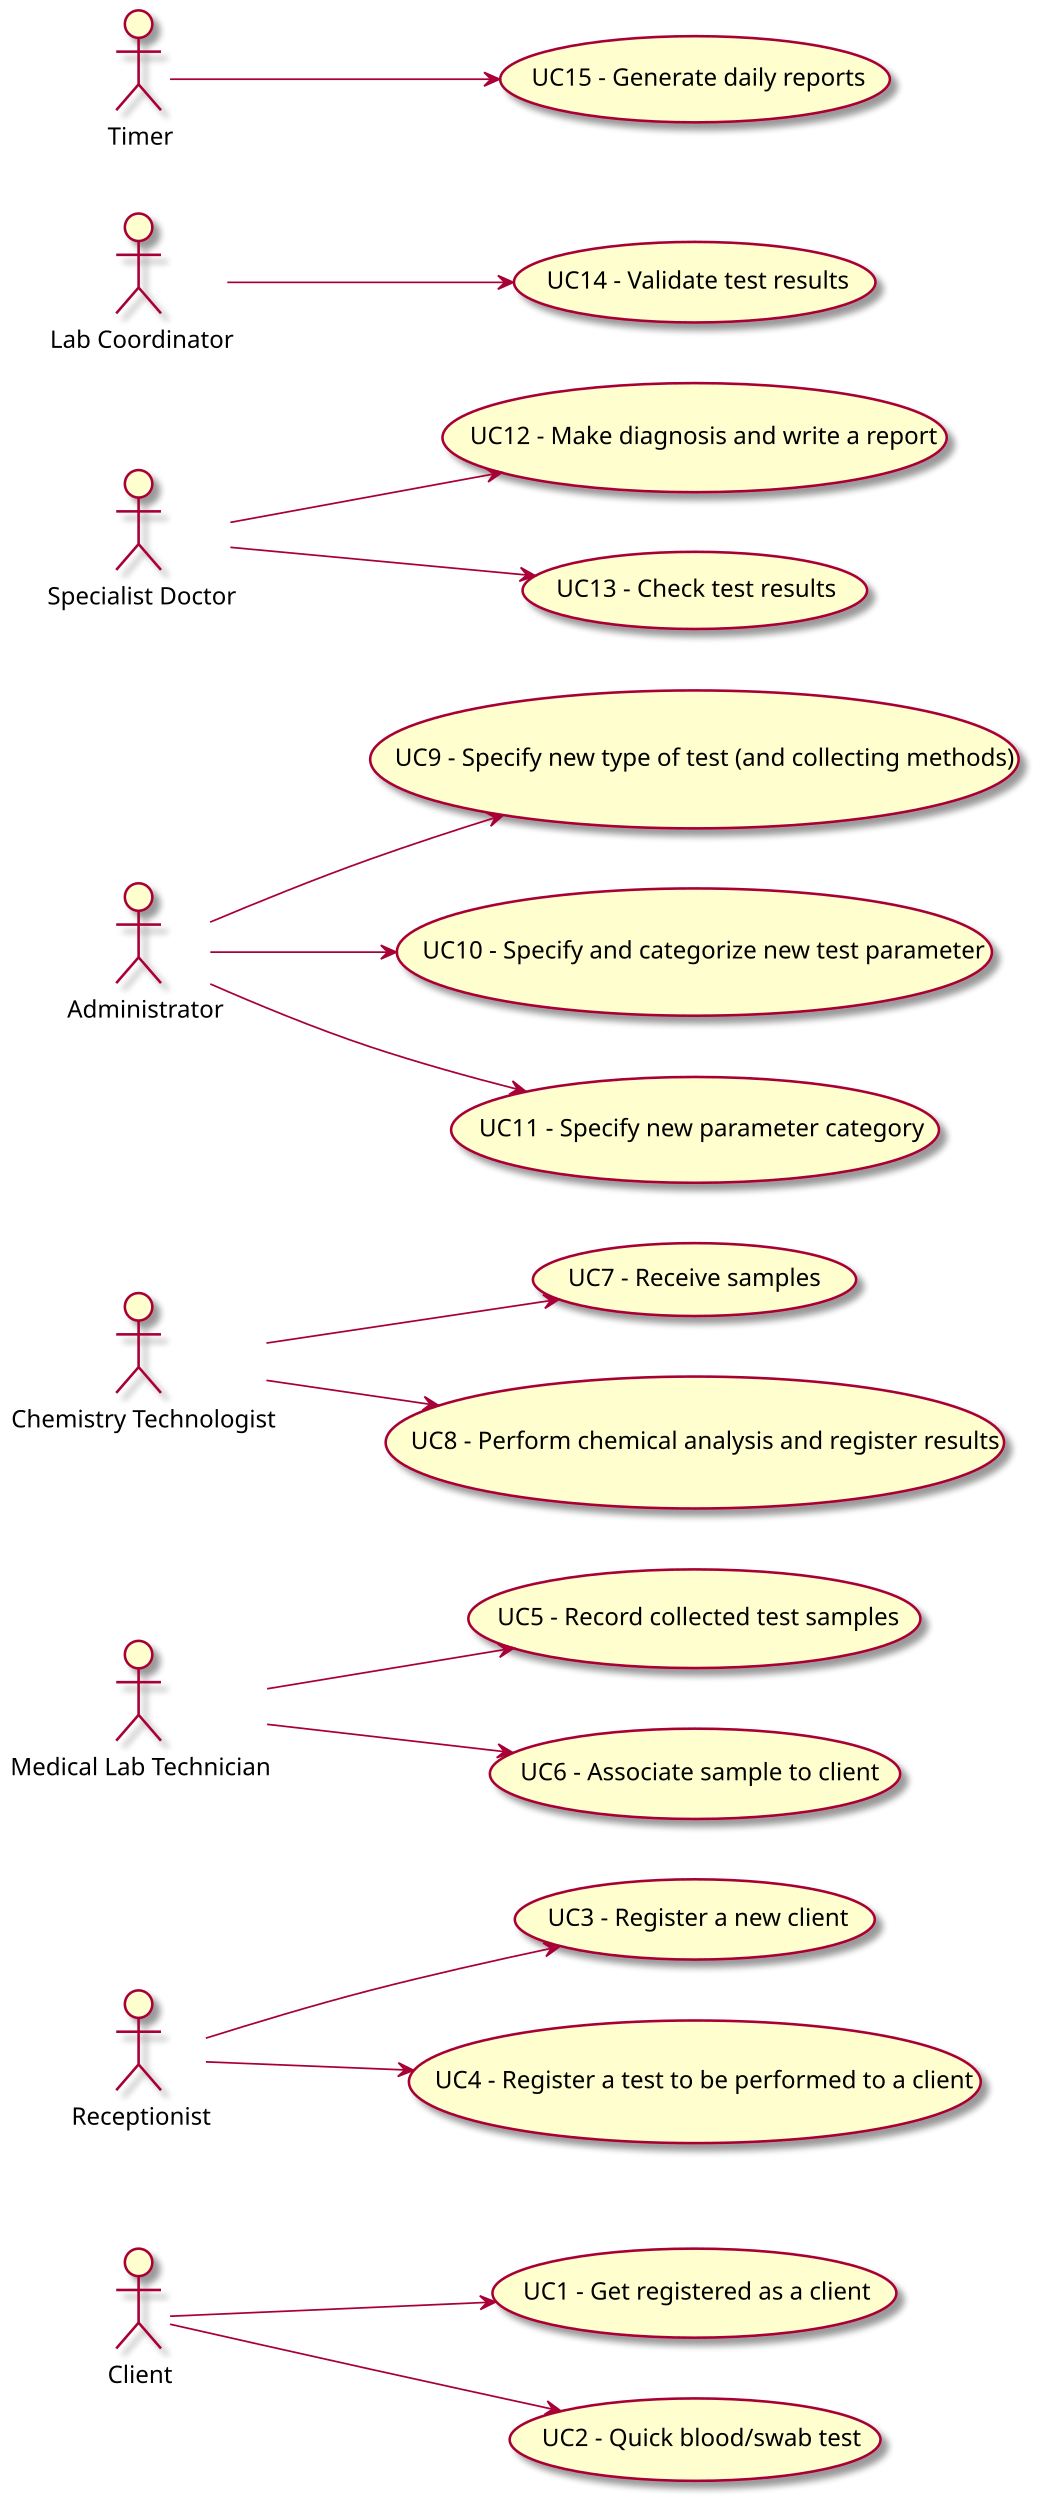
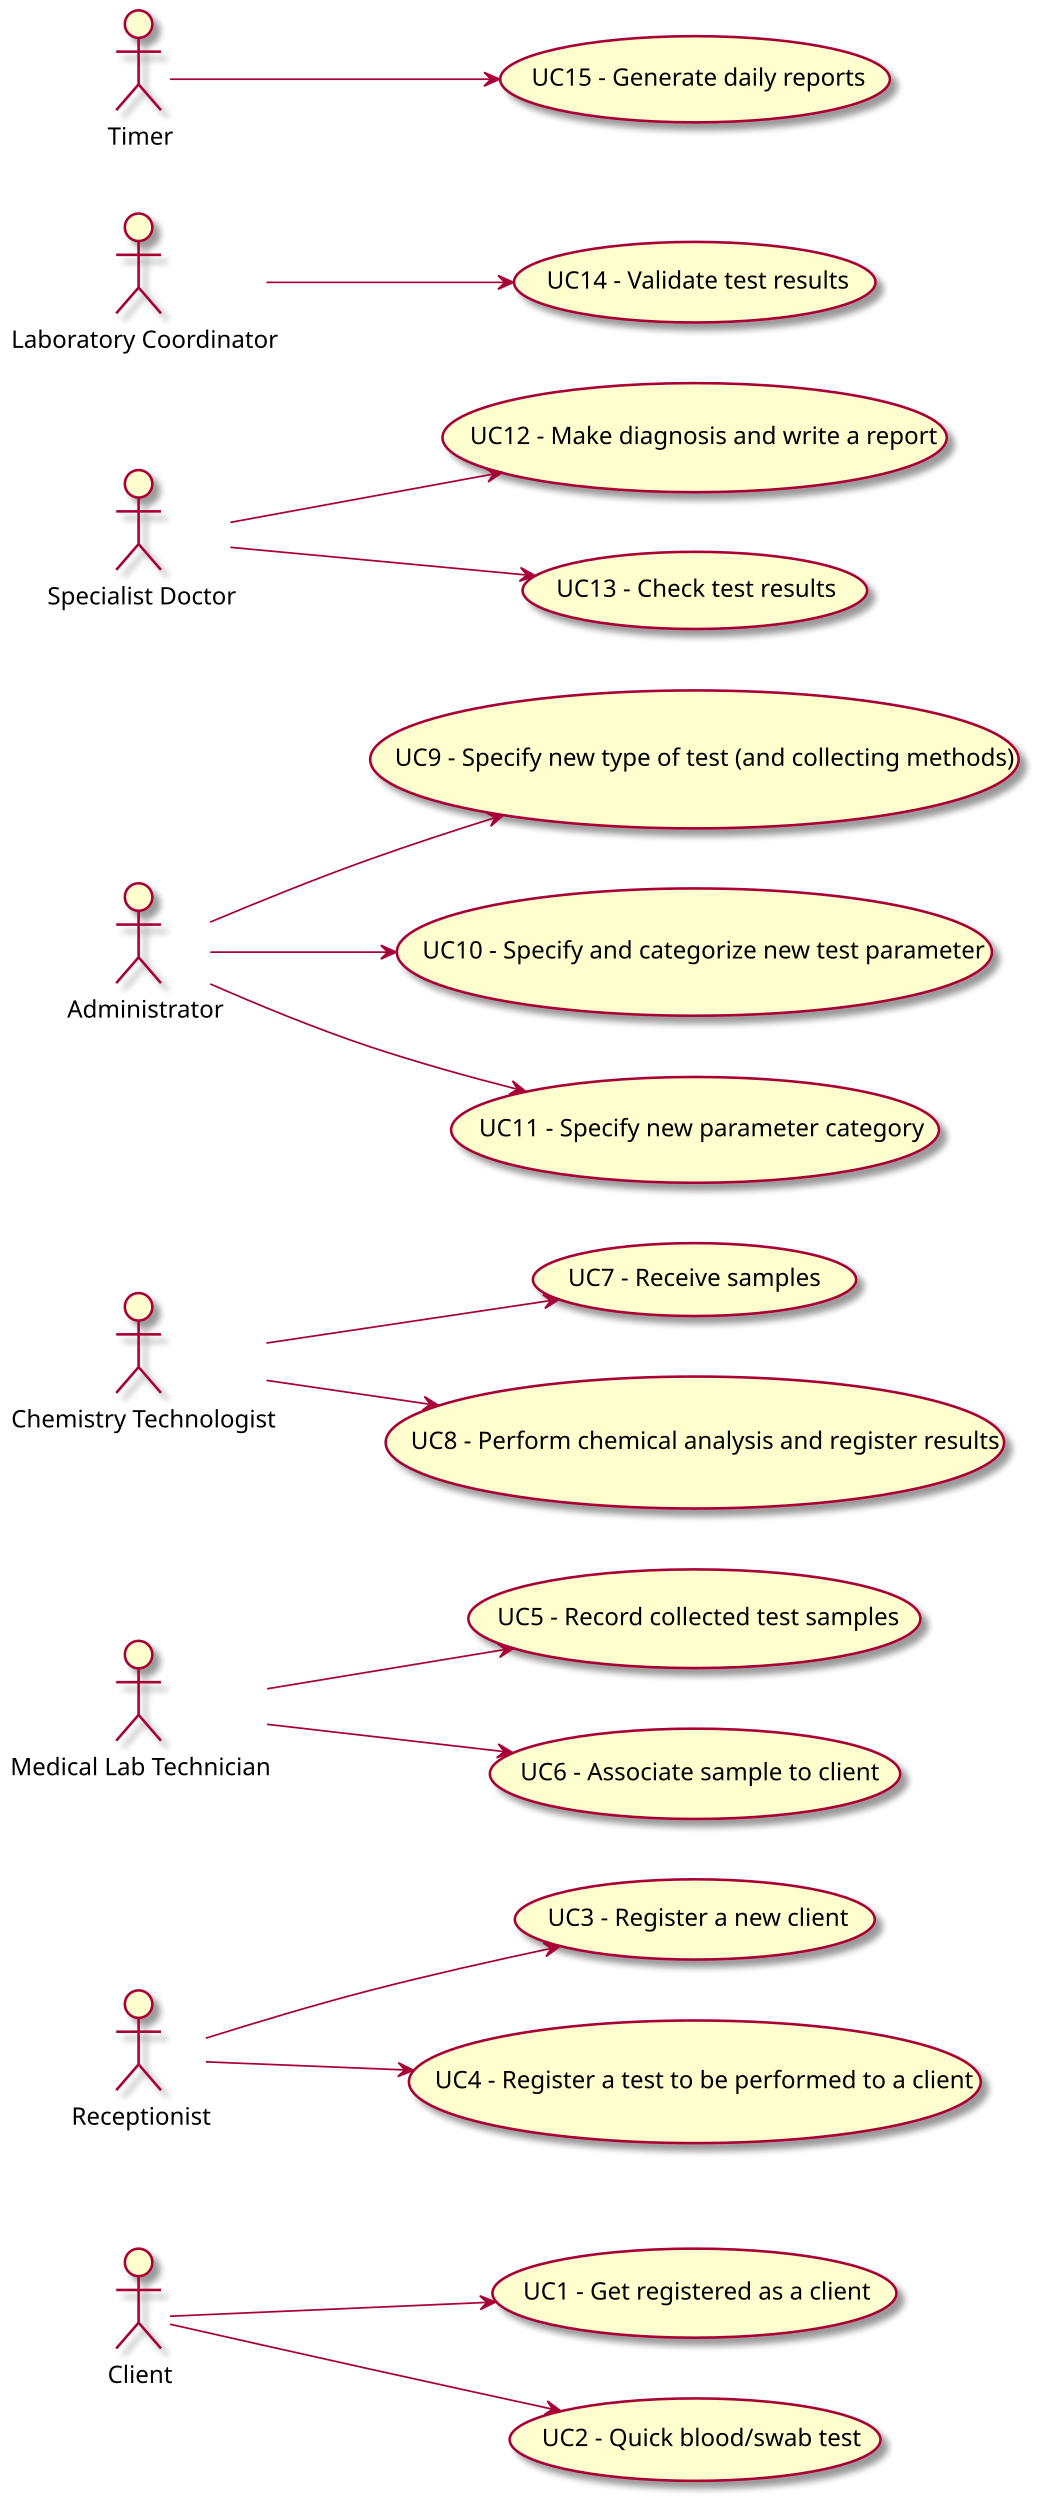
<svg xmlns="http://www.w3.org/2000/svg" contentScriptType="application/ecmascript" contentStyleType="text/css" height="1452px" preserveAspectRatio="none" style="width:603px;height:1452px;" version="1.1" viewBox="0 0 603 1452" width="603px" zoomAndPan="magnify">
  <defs>
-     <filter height="300%" id="f1o9rl6cydbxe" width="300%" x="-1" y="-1">
+     <filter height="300%" id="f5t1p8uzumjbu" width="300%" x="-1" y="-1">
      <feGaussianBlur result="blurOut" stdDeviation="2.0" />
      <feColorMatrix in="blurOut" result="blurOut2" type="matrix" values="0 0 0 0 0 0 0 0 0 0 0 0 0 0 0 0 0 0 .4 0" />
      <feOffset dx="4.0" dy="4.0" in="blurOut2" result="blurOut3" />
      <feBlend in="SourceGraphic" in2="blurOut3" mode="normal" />
    </filter>
  </defs>
  <g>
-     <ellipse cx="403.317" cy="1331.863" fill="#FEFECE" filter="url(#f1o9rl6cydbxe)" rx="117.317" ry="25.863" style="stroke:#A80036;stroke-width:1.5;" />
+     <ellipse cx="403.317" cy="1331.863" fill="#FEFECE" filter="url(#f5t1p8uzumjbu)" rx="117.317" ry="25.863" style="stroke:#A80036;stroke-width:1.5;" />
    <text fill="#000000" font-family="sans-serif" font-size="14" lengthAdjust="spacing" textLength="199" x="303.817" y="1335.592">UC1 - Get registered as a client</text>
-     <ellipse cx="403.705" cy="1416.941" fill="#FEFECE" filter="url(#f1o9rl6cydbxe)" rx="107.705" ry="23.941" style="stroke:#A80036;stroke-width:1.5;" />
+     <ellipse cx="403.705" cy="1416.941" fill="#FEFECE" filter="url(#f5t1p8uzumjbu)" rx="107.705" ry="23.941" style="stroke:#A80036;stroke-width:1.5;" />
    <text fill="#000000" font-family="sans-serif" font-size="14" lengthAdjust="spacing" textLength="178" x="314.705" y="1420.669">UC2 - Quick blood/swab test</text>
-     <ellipse cx="403.54" cy="1114.808" fill="#FEFECE" filter="url(#f1o9rl6cydbxe)" rx="104.54" ry="23.308" style="stroke:#A80036;stroke-width:1.5;" />
+     <ellipse cx="403.54" cy="1114.808" fill="#FEFECE" filter="url(#f5t1p8uzumjbu)" rx="104.54" ry="23.308" style="stroke:#A80036;stroke-width:1.5;" />
    <text fill="#000000" font-family="sans-serif" font-size="14" lengthAdjust="spacing" textLength="171" x="318.04" y="1118.536">UC3 - Register a new client</text>
-     <ellipse cx="403.555" cy="1209.111" fill="#FEFECE" filter="url(#f1o9rl6cydbxe)" rx="166.055" ry="35.611" style="stroke:#A80036;stroke-width:1.5;" />
+     <ellipse cx="403.555" cy="1209.111" fill="#FEFECE" filter="url(#f5t1p8uzumjbu)" rx="166.055" ry="35.611" style="stroke:#A80036;stroke-width:1.5;" />
    <text fill="#000000" font-family="sans-serif" font-size="14" lengthAdjust="spacing" textLength="302" x="252.555" y="1212.84">UC4 - Register a test to be performed to a client</text>
-     <ellipse cx="403.29" cy="940.158" fill="#FEFECE" filter="url(#f1o9rl6cydbxe)" rx="131.29" ry="28.658" style="stroke:#A80036;stroke-width:1.5;" />
+     <ellipse cx="403.29" cy="940.158" fill="#FEFECE" filter="url(#f5t1p8uzumjbu)" rx="131.29" ry="28.658" style="stroke:#A80036;stroke-width:1.5;" />
    <text fill="#000000" font-family="sans-serif" font-size="14" lengthAdjust="spacing" textLength="229" x="288.79" y="943.886">UC5 - Record collected test samples</text>
-     <ellipse cx="403.665" cy="1030.233" fill="#FEFECE" filter="url(#f1o9rl6cydbxe)" rx="119.165" ry="26.233" style="stroke:#A80036;stroke-width:1.5;" />
+     <ellipse cx="403.665" cy="1030.233" fill="#FEFECE" filter="url(#f5t1p8uzumjbu)" rx="119.165" ry="26.233" style="stroke:#A80036;stroke-width:1.5;" />
    <text fill="#000000" font-family="sans-serif" font-size="14" lengthAdjust="spacing" textLength="203" x="302.165" y="1033.961">UC6 - Associate sample to client</text>
-     <ellipse cx="403.375" cy="743.175" fill="#FEFECE" filter="url(#f1o9rl6cydbxe)" rx="93.875" ry="21.175" style="stroke:#A80036;stroke-width:1.5;" />
+     <ellipse cx="403.375" cy="743.175" fill="#FEFECE" filter="url(#f5t1p8uzumjbu)" rx="93.875" ry="21.175" style="stroke:#A80036;stroke-width:1.5;" />
    <text fill="#000000" font-family="sans-serif" font-size="14" lengthAdjust="spacing" textLength="147" x="329.875" y="746.904">UC7 - Receive samples</text>
-     <ellipse cx="403.576" cy="837.815" fill="#FEFECE" filter="url(#f1o9rl6cydbxe)" rx="179.576" ry="38.315" style="stroke:#A80036;stroke-width:1.5;" />
+     <ellipse cx="403.576" cy="837.815" fill="#FEFECE" filter="url(#f5t1p8uzumjbu)" rx="179.576" ry="38.315" style="stroke:#A80036;stroke-width:1.5;" />
    <text fill="#000000" font-family="sans-serif" font-size="14" lengthAdjust="spacing" textLength="330" x="238.576" y="841.544">UC8 - Perform chemical analysis and register results</text>
-     <ellipse cx="403.305" cy="441.061" fill="#FEFECE" filter="url(#f1o9rl6cydbxe)" rx="188.305" ry="40.061" style="stroke:#A80036;stroke-width:1.5;" />
+     <ellipse cx="403.305" cy="441.061" fill="#FEFECE" filter="url(#f5t1p8uzumjbu)" rx="188.305" ry="40.061" style="stroke:#A80036;stroke-width:1.5;" />
    <text fill="#000000" font-family="sans-serif" font-size="14" lengthAdjust="spacing" textLength="348" x="229.305" y="444.79">UC9 - Specify new type of test (and collecting methods)</text>
-     <ellipse cx="403.306" cy="552.961" fill="#FEFECE" filter="url(#f1o9rl6cydbxe)" rx="172.806" ry="36.961" style="stroke:#A80036;stroke-width:1.5;" />
+     <ellipse cx="403.306" cy="552.961" fill="#FEFECE" filter="url(#f5t1p8uzumjbu)" rx="172.806" ry="36.961" style="stroke:#A80036;stroke-width:1.5;" />
    <text fill="#000000" font-family="sans-serif" font-size="14" lengthAdjust="spacing" textLength="316" x="245.306" y="556.69">UC10 - Specify and categorize new test parameter</text>
-     <ellipse cx="403.673" cy="656.235" fill="#FEFECE" filter="url(#f1o9rl6cydbxe)" rx="141.673" ry="30.735" style="stroke:#A80036;stroke-width:1.5;" />
+     <ellipse cx="403.673" cy="656.235" fill="#FEFECE" filter="url(#f5t1p8uzumjbu)" rx="141.673" ry="30.735" style="stroke:#A80036;stroke-width:1.5;" />
    <text fill="#000000" font-family="sans-serif" font-size="14" lengthAdjust="spacing" textLength="251" x="278.173" y="659.963">UC11 - Specify new parameter category</text>
-     <ellipse cx="403.423" cy="254.185" fill="#FEFECE" filter="url(#f1o9rl6cydbxe)" rx="146.423" ry="31.685" style="stroke:#A80036;stroke-width:1.5;" />
+     <ellipse cx="403.423" cy="254.185" fill="#FEFECE" filter="url(#f5t1p8uzumjbu)" rx="146.423" ry="31.685" style="stroke:#A80036;stroke-width:1.5;" />
    <text fill="#000000" font-family="sans-serif" font-size="14" lengthAdjust="spacing" textLength="261" x="272.923" y="257.913">UC12 - Make diagnosis and write a report</text>
-     <ellipse cx="403.558" cy="342.912" fill="#FEFECE" filter="url(#f1o9rl6cydbxe)" rx="100.058" ry="22.412" style="stroke:#A80036;stroke-width:1.5;" />
+     <ellipse cx="403.558" cy="342.912" fill="#FEFECE" filter="url(#f5t1p8uzumjbu)" rx="100.058" ry="22.412" style="stroke:#A80036;stroke-width:1.5;" />
    <text fill="#000000" font-family="sans-serif" font-size="14" lengthAdjust="spacing" textLength="161" x="323.058" y="346.64">UC13 - Check test results</text>
-     <ellipse cx="403.49" cy="163.898" fill="#FEFECE" filter="url(#f1o9rl6cydbxe)" rx="104.99" ry="23.398" style="stroke:#A80036;stroke-width:1.5;" />
+     <ellipse cx="403.49" cy="163.898" fill="#FEFECE" filter="url(#f5t1p8uzumjbu)" rx="104.99" ry="23.398" style="stroke:#A80036;stroke-width:1.5;" />
    <text fill="#000000" font-family="sans-serif" font-size="14" lengthAdjust="spacing" textLength="172" x="317.49" y="167.627">UC14 - Validate test results</text>
-     <ellipse cx="403.677" cy="46.035" fill="#FEFECE" filter="url(#f1o9rl6cydbxe)" rx="113.177" ry="25.035" style="stroke:#A80036;stroke-width:1.5;" />
+     <ellipse cx="403.677" cy="46.035" fill="#FEFECE" filter="url(#f5t1p8uzumjbu)" rx="113.177" ry="25.035" style="stroke:#A80036;stroke-width:1.5;" />
    <text fill="#000000" font-family="sans-serif" font-size="14" lengthAdjust="spacing" textLength="190" x="308.677" y="49.764">UC15 - Generate daily reports</text>
-     <ellipse cx="80.5" cy="1314" fill="#FEFECE" filter="url(#f1o9rl6cydbxe)" rx="8" ry="8" style="stroke:#A80036;stroke-width:1.5;" />
-     <path d="M80.5,1322 L80.5,1349 M67.5,1330 L93.5,1330 M80.5,1349 L67.5,1364 M80.5,1349 L93.5,1364 " fill="none" filter="url(#f1o9rl6cydbxe)" style="stroke:#A80036;stroke-width:1.5;" />
+     <ellipse cx="80.5" cy="1314" fill="#FEFECE" filter="url(#f5t1p8uzumjbu)" rx="8" ry="8" style="stroke:#A80036;stroke-width:1.5;" />
+     <path d="M80.5,1322 L80.5,1349 M67.5,1330 L93.5,1330 M80.5,1349 L67.5,1364 M80.5,1349 L93.5,1364 " fill="none" filter="url(#f5t1p8uzumjbu)" style="stroke:#A80036;stroke-width:1.5;" />
    <text fill="#000000" font-family="sans-serif" font-size="14" lengthAdjust="spacing" textLength="36" x="62.5" y="1384.033">Client</text>
-     <ellipse cx="80.5" cy="1164" fill="#FEFECE" filter="url(#f1o9rl6cydbxe)" rx="8" ry="8" style="stroke:#A80036;stroke-width:1.5;" />
-     <path d="M80.5,1172 L80.5,1199 M67.5,1180 L93.5,1180 M80.5,1199 L67.5,1214 M80.5,1199 L93.5,1214 " fill="none" filter="url(#f1o9rl6cydbxe)" style="stroke:#A80036;stroke-width:1.5;" />
+     <ellipse cx="80.5" cy="1164" fill="#FEFECE" filter="url(#f5t1p8uzumjbu)" rx="8" ry="8" style="stroke:#A80036;stroke-width:1.5;" />
+     <path d="M80.5,1172 L80.5,1199 M67.5,1180 L93.5,1180 M80.5,1199 L67.5,1214 M80.5,1199 L93.5,1214 " fill="none" filter="url(#f5t1p8uzumjbu)" style="stroke:#A80036;stroke-width:1.5;" />
    <text fill="#000000" font-family="sans-serif" font-size="14" lengthAdjust="spacing" textLength="78" x="41.5" y="1234.033">Receptionist</text>
-     <ellipse cx="80.5" cy="961" fill="#FEFECE" filter="url(#f1o9rl6cydbxe)" rx="8" ry="8" style="stroke:#A80036;stroke-width:1.5;" />
-     <path d="M80.5,969 L80.5,996 M67.5,977 L93.5,977 M80.5,996 L67.5,1011 M80.5,996 L93.5,1011 " fill="none" filter="url(#f1o9rl6cydbxe)" style="stroke:#A80036;stroke-width:1.5;" />
+     <ellipse cx="80.5" cy="961" fill="#FEFECE" filter="url(#f5t1p8uzumjbu)" rx="8" ry="8" style="stroke:#A80036;stroke-width:1.5;" />
+     <path d="M80.5,969 L80.5,996 M67.5,977 L93.5,977 M80.5,996 L67.5,1011 M80.5,996 L93.5,1011 " fill="none" filter="url(#f5t1p8uzumjbu)" style="stroke:#A80036;stroke-width:1.5;" />
    <text fill="#000000" font-family="sans-serif" font-size="14" lengthAdjust="spacing" textLength="149" x="6" y="1031.033">Medical Lab Technician</text>
-     <ellipse cx="80.5" cy="759" fill="#FEFECE" filter="url(#f1o9rl6cydbxe)" rx="8" ry="8" style="stroke:#A80036;stroke-width:1.5;" />
-     <path d="M80.5,767 L80.5,794 M67.5,775 L93.5,775 M80.5,794 L67.5,809 M80.5,794 L93.5,809 " fill="none" filter="url(#f1o9rl6cydbxe)" style="stroke:#A80036;stroke-width:1.5;" />
+     <ellipse cx="80.5" cy="759" fill="#FEFECE" filter="url(#f5t1p8uzumjbu)" rx="8" ry="8" style="stroke:#A80036;stroke-width:1.5;" />
+     <path d="M80.5,767 L80.5,794 M67.5,775 L93.5,775 M80.5,794 L67.5,809 M80.5,794 L93.5,809 " fill="none" filter="url(#f5t1p8uzumjbu)" style="stroke:#A80036;stroke-width:1.5;" />
    <text fill="#000000" font-family="sans-serif" font-size="14" lengthAdjust="spacing" textLength="148" x="6.5" y="829.033">Chemistry Technologist</text>
-     <ellipse cx="80.5" cy="281" fill="#FEFECE" filter="url(#f1o9rl6cydbxe)" rx="8" ry="8" style="stroke:#A80036;stroke-width:1.5;" />
-     <path d="M80.5,289 L80.5,316 M67.5,297 L93.5,297 M80.5,316 L67.5,331 M80.5,316 L93.5,331 " fill="none" filter="url(#f1o9rl6cydbxe)" style="stroke:#A80036;stroke-width:1.5;" />
+     <ellipse cx="80.5" cy="281" fill="#FEFECE" filter="url(#f5t1p8uzumjbu)" rx="8" ry="8" style="stroke:#A80036;stroke-width:1.5;" />
+     <path d="M80.5,289 L80.5,316 M67.5,297 L93.5,297 M80.5,316 L67.5,331 M80.5,316 L93.5,331 " fill="none" filter="url(#f5t1p8uzumjbu)" style="stroke:#A80036;stroke-width:1.5;" />
    <text fill="#000000" font-family="sans-serif" font-size="14" lengthAdjust="spacing" textLength="106" x="27.5" y="351.033">Specialist Doctor</text>
-     <ellipse cx="80.5" cy="132" fill="#FEFECE" filter="url(#f1o9rl6cydbxe)" rx="8" ry="8" style="stroke:#A80036;stroke-width:1.5;" />
-     <path d="M80.5,140 L80.5,167 M67.5,148 L93.5,148 M80.5,167 L67.5,182 M80.5,167 L93.5,182 " fill="none" filter="url(#f1o9rl6cydbxe)" style="stroke:#A80036;stroke-width:1.5;" />
-     <text fill="#000000" font-family="sans-serif" font-size="14" lengthAdjust="spacing" textLength="103" x="29" y="202.033">Lab Coordinator</text>
-     <ellipse cx="80.5" cy="521" fill="#FEFECE" filter="url(#f1o9rl6cydbxe)" rx="8" ry="8" style="stroke:#A80036;stroke-width:1.5;" />
-     <path d="M80.5,529 L80.5,556 M67.5,537 L93.5,537 M80.5,556 L67.5,571 M80.5,556 L93.5,571 " fill="none" filter="url(#f1o9rl6cydbxe)" style="stroke:#A80036;stroke-width:1.5;" />
+     <ellipse cx="80.5" cy="132" fill="#FEFECE" filter="url(#f5t1p8uzumjbu)" rx="8" ry="8" style="stroke:#A80036;stroke-width:1.5;" />
+     <path d="M80.5,140 L80.5,167 M67.5,148 L93.5,148 M80.5,167 L67.5,182 M80.5,167 L93.5,182 " fill="none" filter="url(#f5t1p8uzumjbu)" style="stroke:#A80036;stroke-width:1.5;" />
+     <text fill="#000000" font-family="sans-serif" font-size="14" lengthAdjust="spacing" textLength="148" x="6.5" y="202.033">Laboratory Coordinator</text>
+     <ellipse cx="80.5" cy="521" fill="#FEFECE" filter="url(#f5t1p8uzumjbu)" rx="8" ry="8" style="stroke:#A80036;stroke-width:1.5;" />
+     <path d="M80.5,529 L80.5,556 M67.5,537 L93.5,537 M80.5,556 L67.5,571 M80.5,556 L93.5,571 " fill="none" filter="url(#f5t1p8uzumjbu)" style="stroke:#A80036;stroke-width:1.5;" />
    <text fill="#000000" font-family="sans-serif" font-size="14" lengthAdjust="spacing" textLength="83" x="39" y="591.033">Administrator</text>
-     <ellipse cx="80.5" cy="14" fill="#FEFECE" filter="url(#f1o9rl6cydbxe)" rx="8" ry="8" style="stroke:#A80036;stroke-width:1.5;" />
-     <path d="M80.5,22 L80.5,49 M67.5,30 L93.5,30 M80.5,49 L67.5,64 M80.5,49 L93.5,64 " fill="none" filter="url(#f1o9rl6cydbxe)" style="stroke:#A80036;stroke-width:1.5;" />
+     <ellipse cx="80.5" cy="14" fill="#FEFECE" filter="url(#f5t1p8uzumjbu)" rx="8" ry="8" style="stroke:#A80036;stroke-width:1.5;" />
+     <path d="M80.5,22 L80.5,49 M67.5,30 L93.5,30 M80.5,49 L67.5,64 M80.5,49 L93.5,64 " fill="none" filter="url(#f5t1p8uzumjbu)" style="stroke:#A80036;stroke-width:1.5;" />
    <text fill="#000000" font-family="sans-serif" font-size="14" lengthAdjust="spacing" textLength="36" x="62.5" y="84.033">Timer</text>
    <path d="M98.76,1345.25 C133.22,1343.74 213.19,1340.26 282.42,1337.24 " fill="none" id="C-to-UC1" style="stroke:#A80036;stroke-width:1.0;" />
    <polygon fill="#A80036" points="287.81,1337,278.647,1333.389,282.815,1337.214,278.99,1341.382,287.81,1337" style="stroke:#A80036;stroke-width:1.0;" />
    <path d="M98.77,1349.92 C124.21,1355.67 173.25,1366.75 215,1376 C249.58,1383.67 287.78,1392.04 320.62,1399.2 " fill="none" id="C-to-UC2" style="stroke:#A80036;stroke-width:1.0;" />
    <polygon fill="#A80036" points="325.85,1400.34,317.916,1394.505,320.966,1399.269,316.202,1402.319,325.85,1400.34" style="stroke:#A80036;stroke-width:1.0;" />
    <path d="M119.55,1183.76 C146.14,1175.41 182.56,1164.39 215,1156 C249.14,1147.17 287.1,1138.63 319.89,1131.65 " fill="none" id="RCP-to-UC3" style="stroke:#A80036;stroke-width:1.0;" />
    <polygon fill="#A80036" points="325.1,1130.55,315.47,1128.484,320.207,1131.577,317.114,1136.314,325.1,1130.55" style="stroke:#A80036;stroke-width:1.0;" />
    <path d="M119.58,1197.54 C148.93,1198.73 191.71,1200.46 235.16,1202.22 " fill="none" id="RCP-to-UC4" style="stroke:#A80036;stroke-width:1.0;" />
    <polygon fill="#A80036" points="240.19,1202.43,231.37,1198.047,235.195,1202.215,231.026,1206.04,240.19,1202.43" style="stroke:#A80036;stroke-width:1.0;" />
    <path d="M155.14,980.84 C196.13,974.07 247.93,965.52 293.53,957.99 " fill="none" id="MLT-to-UC5" style="stroke:#A80036;stroke-width:1.0;" />
    <polygon fill="#A80036" points="298.48,957.17,288.95,954.686,293.546,957.983,290.25,962.58,298.48,957.17" style="stroke:#A80036;stroke-width:1.0;" />
    <path d="M155.14,1001.49 C195.87,1006.18 247.27,1012.11 292.65,1017.34 " fill="none" id="MLT-to-UC6" style="stroke:#A80036;stroke-width:1.0;" />
    <polygon fill="#A80036" points="297.87,1017.94,289.4,1012.914,292.904,1017.355,288.464,1020.86,297.87,1017.94" style="stroke:#A80036;stroke-width:1.0;" />
    <path d="M154.74,780.05 C203.85,772.7 268.61,763.02 319.61,755.39 " fill="none" id="CT-to-UC7" style="stroke:#A80036;stroke-width:1.0;" />
    <polygon fill="#A80036" points="324.81,754.62,315.315,752.002,319.865,755.363,316.504,759.913,324.81,754.62" style="stroke:#A80036;stroke-width:1.0;" />
    <path d="M154.74,801.72 C183.02,805.86 216.49,810.76 249.53,815.6 " fill="none" id="CT-to-UC8" style="stroke:#A80036;stroke-width:1.0;" />
    <polygon fill="#A80036" points="254.83,816.38,246.507,811.114,249.883,815.653,245.344,819.029,254.83,816.38" style="stroke:#A80036;stroke-width:1.0;" />
    <path d="M122.06,535.56 C148.34,524.51 183.44,510.24 215,499 C238.32,490.69 263.51,482.43 287.62,474.85 " fill="none" id="ADM-to-UC9" style="stroke:#A80036;stroke-width:1.0;" />
    <polygon fill="#A80036" points="292.43,473.35,282.648,472.207,287.656,474.837,285.026,479.845,292.43,473.35" style="stroke:#A80036;stroke-width:1.0;" />
    <path d="M122.15,553 C149.04,553 186.34,553 224.98,553 " fill="none" id="ADM-to-UC10" style="stroke:#A80036;stroke-width:1.0;" />
    <polygon fill="#A80036" points="230.19,553,221.19,549,225.19,553,221.19,557,230.19,553" style="stroke:#A80036;stroke-width:1.0;" />
    <path d="M122.13,571.48 C148.3,582.95 183.24,597.45 215,608 C242.32,617.07 272.35,625.45 300.22,632.58 " fill="none" id="ADM-to-UC11" style="stroke:#A80036;stroke-width:1.0;" />
    <polygon fill="#A80036" points="305.4,633.9,297.66,627.81,300.553,632.67,295.693,635.564,305.4,633.9" style="stroke:#A80036;stroke-width:1.0;" />
    <path d="M133.79,303.39 C175.09,295.8 234.3,284.92 286.62,275.3 " fill="none" id="SD-to-UC12" style="stroke:#A80036;stroke-width:1.0;" />
    <polygon fill="#A80036" points="291.66,274.37,282.088,272.052,286.741,275.268,283.525,279.922,291.66,274.37" style="stroke:#A80036;stroke-width:1.0;" />
    <path d="M133.79,317.89 C180.26,322.23 249.4,328.69 305.9,333.97 " fill="none" id="SD-to-UC13" style="stroke:#A80036;stroke-width:1.0;" />
    <polygon fill="#A80036" points="310.98,334.45,302.398,329.618,306.002,333.978,301.643,337.582,310.98,334.45" style="stroke:#A80036;stroke-width:1.0;" />
-     <path d="M132.01,164 C175.03,164 238.35,164 292.92,164 " fill="none" id="LC-to-UC14" style="stroke:#A80036;stroke-width:1.0;" />
-     <polygon fill="#A80036" points="298.17,164,289.17,160,293.17,164,289.17,168,298.17,164" style="stroke:#A80036;stroke-width:1.0;" />
+     <path d="M154.74,164 C195.63,164 247.38,164 292.99,164 " fill="none" id="LC-to-UC14" style="stroke:#A80036;stroke-width:1.0;" />
+     <polygon fill="#A80036" points="298.24,164,289.24,160,293.24,164,289.24,168,298.24,164" style="stroke:#A80036;stroke-width:1.0;" />
    <path d="M98.76,46 C133.67,46 215.28,46 285.13,46 " fill="none" id="TM-to-UC15" style="stroke:#A80036;stroke-width:1.0;" />
    <polygon fill="#A80036" points="290.14,46,281.14,42,285.14,46,281.14,50,290.14,46" style="stroke:#A80036;stroke-width:1.0;" />
  </g>
</svg>
